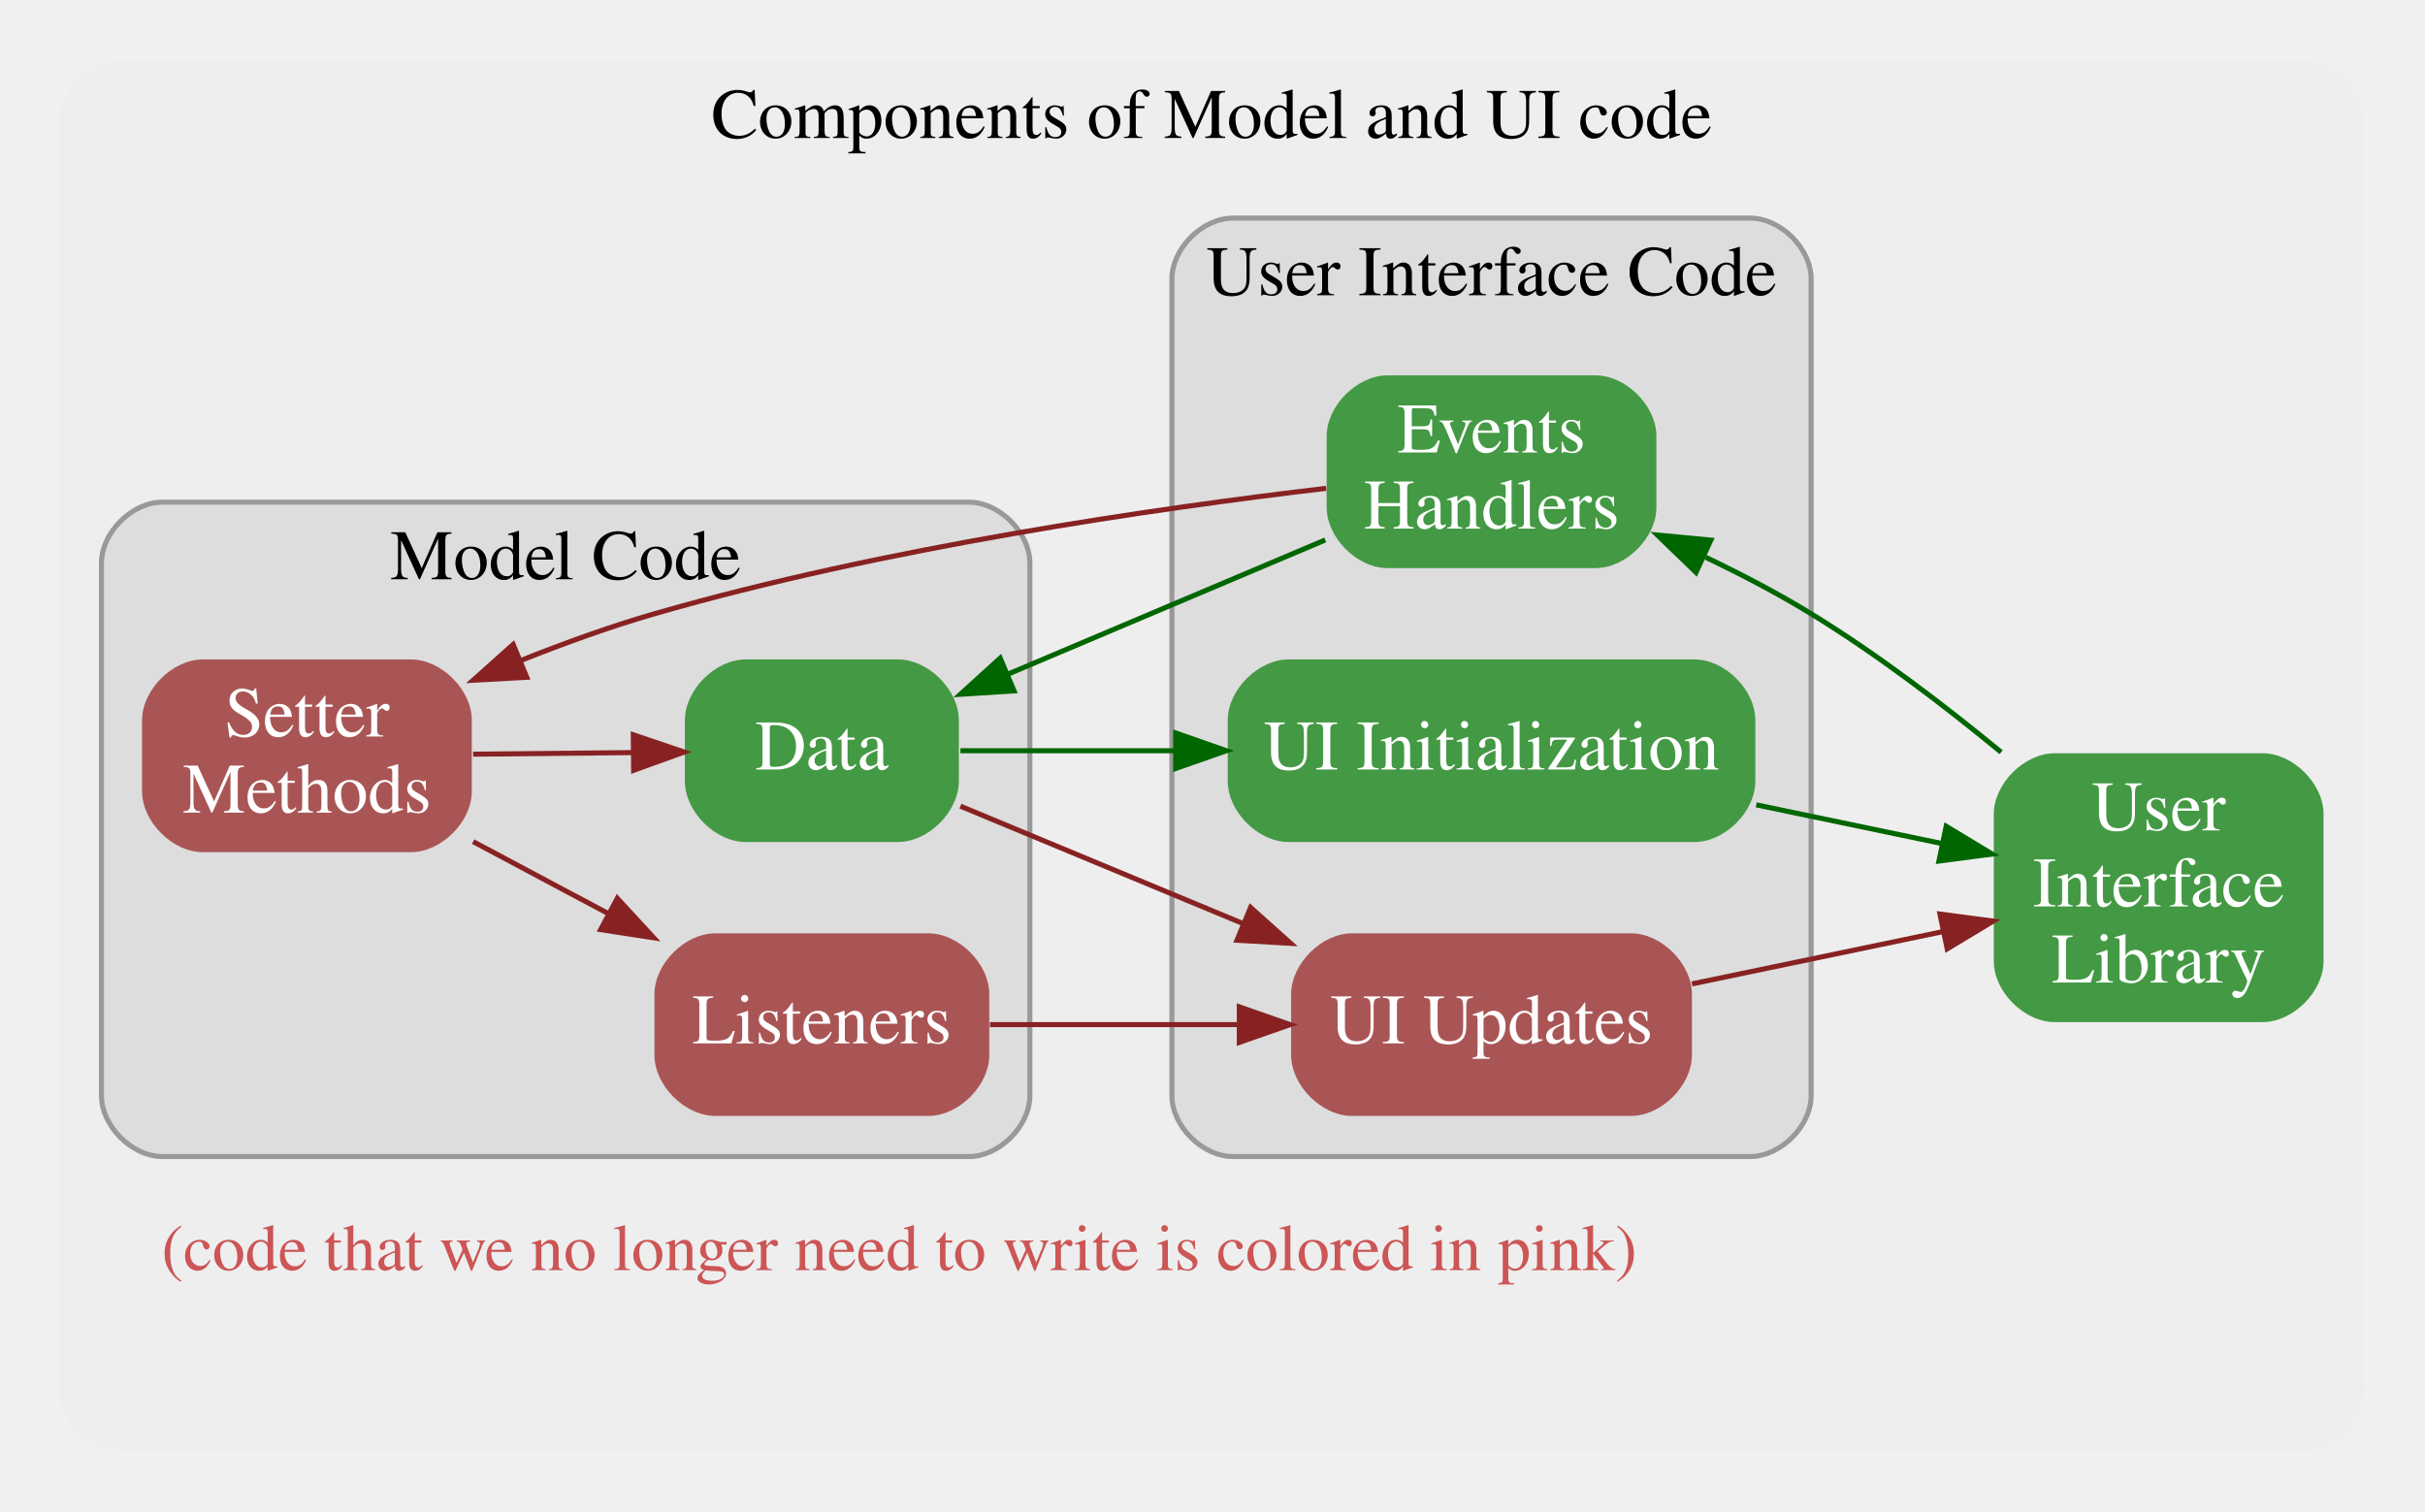
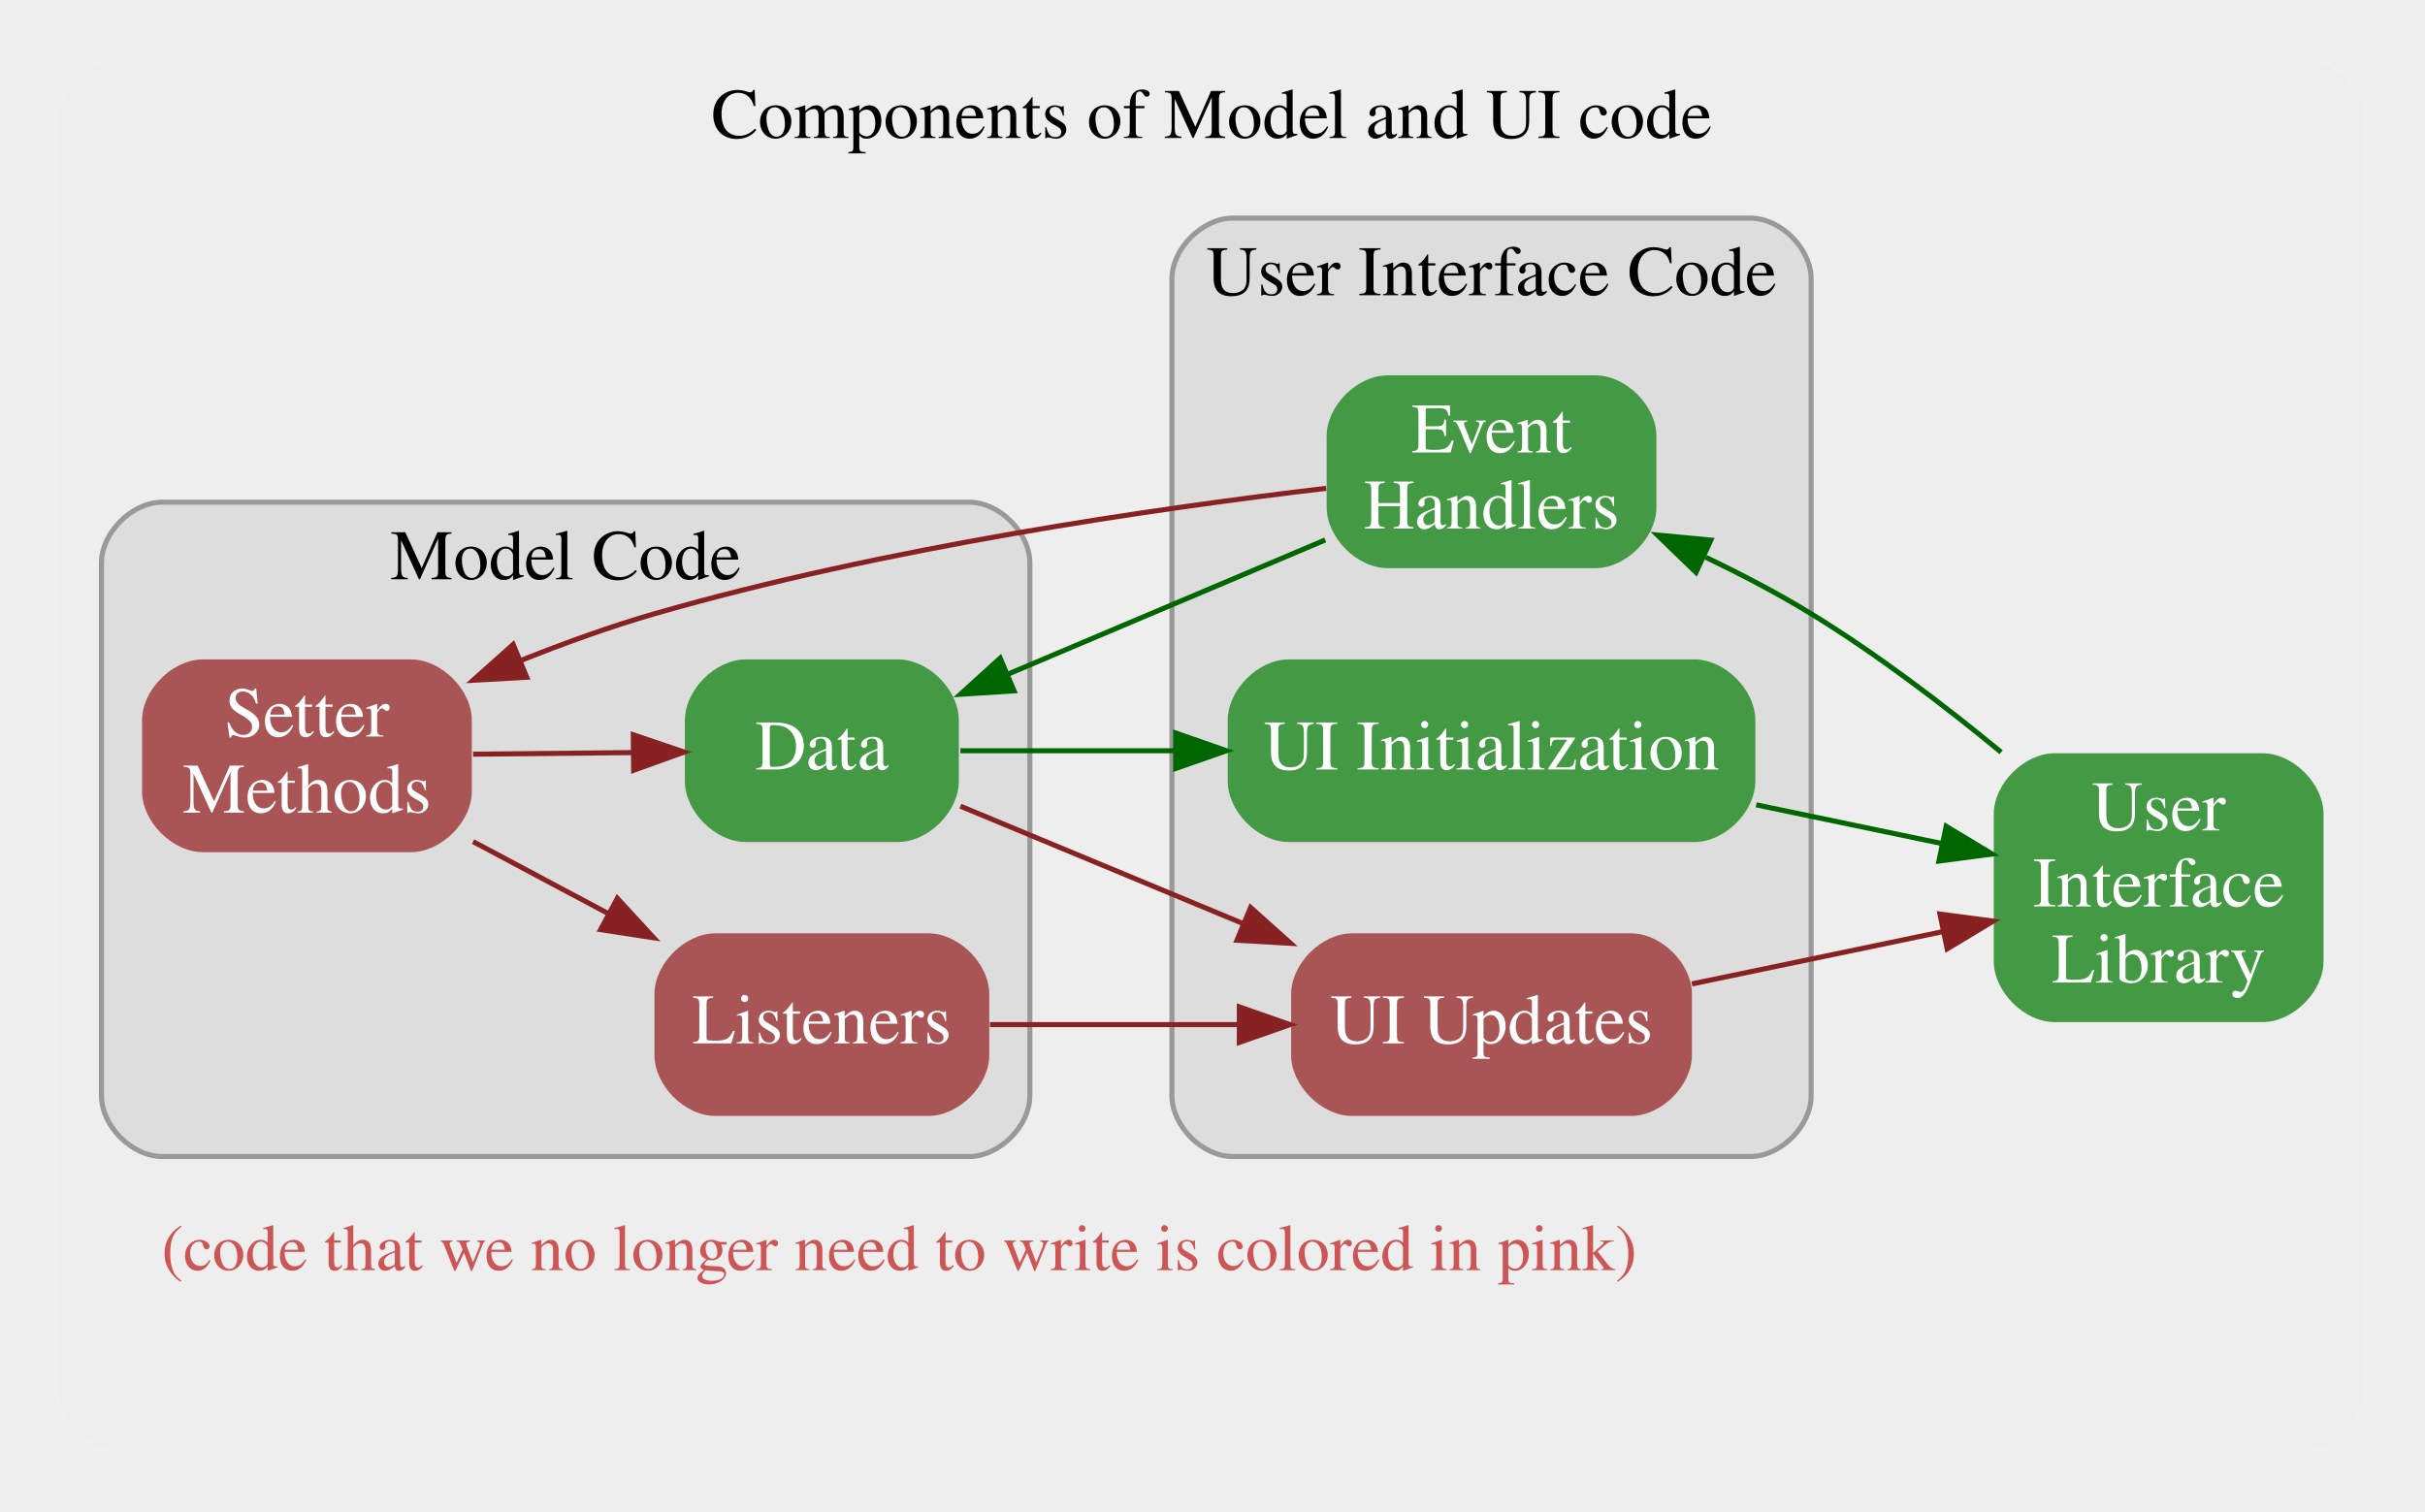
<svg xmlns="http://www.w3.org/2000/svg" width="478pt" height="298pt" viewBox="0.00 0.00 478.00 298.00">
  <g id="graph0" class="graph" transform="scale(1 1) rotate(0) translate(4 294)">
    <polygon fill="transparent" stroke="transparent" points="-4,4 -4,-294 474,-294 474,4 -4,4" />
    <g id="clust1" class="cluster">
      <path fill="#eeeeee" stroke="transparent" d="M19.7,-8C19.7,-8 450,-8 450,-8 456,-8 462,-14 462,-20 462,-20 462,-270 462,-270 462,-276 456,-282 450,-282 450,-282 19.7,-282 19.7,-282 13.7,-282 7.7,-276 7.7,-270 7.7,-270 7.7,-20 7.7,-20 7.7,-14 13.7,-8 19.7,-8" />
      <text text-anchor="middle" x="234.85" y="-266.8" font-family="Times,serif" font-size="14.00">Components of Model and UI code</text>
    </g>
    <g id="clust2" class="cluster">
      <path fill="#dddddd" stroke="#999999" d="M28,-66C28,-66 187,-66 187,-66 193,-66 199,-72 199,-78 199,-78 199,-183 199,-183 199,-189 193,-195 187,-195 187,-195 28,-195 28,-195 22,-195 16,-189 16,-183 16,-183 16,-78 16,-78 16,-72 22,-66 28,-66" />
      <text text-anchor="middle" x="107.5" y="-179.8" font-family="Times,serif" font-size="14.00">Model Code</text>
    </g>
    <g id="clust3" class="cluster">
      <path fill="#dddddd" stroke="#999999" d="M239,-66C239,-66 341,-66 341,-66 347,-66 353,-72 353,-78 353,-78 353,-239 353,-239 353,-245 347,-251 341,-251 341,-251 239,-251 239,-251 233,-251 227,-245 227,-239 227,-239 227,-78 227,-78 227,-72 233,-66 239,-66" />
      <text text-anchor="middle" x="290" y="-235.8" font-family="Times,serif" font-size="14.00">User Interface Code</text>
    </g>
    <g id="clust4" class="cluster">
      <path fill="#eeeeee" stroke="transparent" d="M27.7,-16C27.7,-16 318.8,-16 318.8,-16 324.8,-16 330.8,-22 330.8,-28 330.8,-28 330.8,-46 330.8,-46 330.8,-52 324.8,-58 318.8,-58 318.8,-58 27.7,-58 27.7,-58 21.7,-58 15.7,-52 15.7,-46 15.7,-46 15.7,-28 15.7,-28 15.7,-22 21.7,-16 27.7,-16" />
      <text text-anchor="middle" x="173.25" y="-43.6" font-family="Times,serif" font-size="13.00" fill="#cc5555">(code that we no longer need to write is colored in pink)</text>
    </g>
    <g id="node1" class="node">
      <path fill="#449944" stroke="transparent" d="M173,-164C173,-164 143,-164 143,-164 137,-164 131,-158 131,-152 131,-152 131,-140 131,-140 131,-134 137,-128 143,-128 143,-128 173,-128 173,-128 179,-128 185,-134 185,-140 185,-140 185,-152 185,-152 185,-158 179,-164 173,-164" />
      <text text-anchor="middle" x="158" y="-142.3" font-family="Times,serif" font-size="14.00" fill="white">Data</text>
    </g>
    <g id="node4" class="node">
      <path fill="#aa5555" stroke="transparent" d="M317.5,-110C317.5,-110 262.5,-110 262.5,-110 256.5,-110 250.5,-104 250.5,-98 250.5,-98 250.5,-86 250.5,-86 250.5,-80 256.5,-74 262.5,-74 262.5,-74 317.5,-74 317.5,-74 323.5,-74 329.5,-80 329.5,-86 329.5,-86 329.5,-98 329.5,-98 329.5,-104 323.5,-110 317.5,-110" />
      <text text-anchor="middle" x="290" y="-88.3" font-family="Times,serif" font-size="14.00" fill="white">UI Updates</text>
    </g>
    <g id="edge7" class="edge">
      <path fill="none" stroke="#882222" d="M185.31,-135.07C201.3,-128.43 222.21,-119.74 241.06,-111.91" />
      <polygon fill="#882222" stroke="#882222" points="242.51,-115.1 250.4,-108.03 239.82,-108.64 242.51,-115.1" />
    </g>
    <g id="node5" class="node">
      <path fill="#449944" stroke="transparent" d="M330,-164C330,-164 250,-164 250,-164 244,-164 238,-158 238,-152 238,-152 238,-140 238,-140 238,-134 244,-128 250,-128 250,-128 330,-128 330,-128 336,-128 342,-134 342,-140 342,-140 342,-152 342,-152 342,-158 336,-164 330,-164" />
      <text text-anchor="middle" x="290" y="-142.3" font-family="Times,serif" font-size="14.00" fill="white">UI Initialization</text>
    </g>
    <g id="edge3" class="edge">
      <path fill="none" stroke="#006600" d="M185.31,-146C197.54,-146 212.66,-146 227.53,-146" />
      <polygon fill="#006600" stroke="#006600" points="227.74,-149.5 237.74,-146 227.74,-142.5 227.74,-149.5" />
    </g>
    <g id="node2" class="node">
      <path fill="#aa5555" stroke="transparent" d="M179,-110C179,-110 137,-110 137,-110 131,-110 125,-104 125,-98 125,-98 125,-86 125,-86 125,-80 131,-74 137,-74 137,-74 179,-74 179,-74 185,-74 191,-80 191,-86 191,-86 191,-98 191,-98 191,-104 185,-110 179,-110" />
      <text text-anchor="middle" x="158" y="-88.3" font-family="Times,serif" font-size="14.00" fill="white">Listeners</text>
    </g>
    <g id="edge8" class="edge">
      <path fill="none" stroke="#882222" d="M191.13,-92C205.81,-92 223.53,-92 239.83,-92" />
      <polygon fill="#882222" stroke="#882222" points="240.29,-95.5 250.29,-92 240.29,-88.5 240.29,-95.5" />
    </g>
    <g id="node3" class="node">
      <path fill="#aa5555" stroke="transparent" d="M77,-164C77,-164 36,-164 36,-164 30,-164 24,-158 24,-152 24,-152 24,-138 24,-138 24,-132 30,-126 36,-126 36,-126 77,-126 77,-126 83,-126 89,-132 89,-138 89,-138 89,-152 89,-152 89,-158 83,-164 77,-164" />
      <text text-anchor="middle" x="56.5" y="-148.8" font-family="Times,serif" font-size="14.00" fill="white">Setter</text>
      <text text-anchor="middle" x="56.5" y="-133.8" font-family="Times,serif" font-size="14.00" fill="white">Methods</text>
    </g>
    <g id="edge10" class="edge">
      <path fill="none" stroke="#882222" d="M89.26,-145.32C99.22,-145.42 110.29,-145.53 120.55,-145.63" />
      <polygon fill="#882222" stroke="#882222" points="120.83,-149.14 130.87,-145.74 120.9,-142.14 120.83,-149.14" />
    </g>
    <g id="edge11" class="edge">
      <path fill="none" stroke="#882222" d="M89.26,-128.08C97.7,-123.59 106.94,-118.67 115.81,-113.94" />
      <polygon fill="#882222" stroke="#882222" points="117.68,-116.91 124.86,-109.12 114.39,-110.73 117.68,-116.91" />
    </g>
    <g id="node10" class="node">
      <path fill="#449944" stroke="transparent" d="M442,-145.5C442,-145.5 401,-145.5 401,-145.5 395,-145.5 389,-139.5 389,-133.5 389,-133.5 389,-104.5 389,-104.5 389,-98.5 395,-92.5 401,-92.5 401,-92.5 442,-92.5 442,-92.5 448,-92.5 454,-98.5 454,-104.5 454,-104.5 454,-133.5 454,-133.5 454,-139.5 448,-145.5 442,-145.5" />
      <text text-anchor="middle" x="421.5" y="-130.3" font-family="Times,serif" font-size="14.00" fill="white">User</text>
      <text text-anchor="middle" x="421.5" y="-115.3" font-family="Times,serif" font-size="14.00" fill="white">Interface</text>
      <text text-anchor="middle" x="421.5" y="-100.3" font-family="Times,serif" font-size="14.00" fill="white">Library</text>
    </g>
    <g id="edge12" class="edge">
      <path fill="none" stroke="#882222" d="M329.5,-100.03C345.04,-103.27 363,-107.01 378.84,-110.31" />
      <polygon fill="#882222" stroke="#882222" points="378.39,-113.8 388.89,-112.41 379.82,-106.94 378.39,-113.8" />
    </g>
    <g id="edge5" class="edge">
      <path fill="none" stroke="#006600" d="M342.18,-135.33C354.32,-132.8 367.13,-130.13 378.79,-127.7" />
      <polygon fill="#006600" stroke="#006600" points="379.62,-131.1 388.69,-125.63 378.19,-124.25 379.62,-131.1" />
    </g>
    <g id="node6" class="node">
      <path fill="#449944" stroke="transparent" d="M310.5,-220C310.5,-220 269.5,-220 269.5,-220 263.5,-220 257.5,-214 257.5,-208 257.5,-208 257.5,-194 257.5,-194 257.5,-188 263.5,-182 269.5,-182 269.5,-182 310.5,-182 310.5,-182 316.5,-182 322.5,-188 322.5,-194 322.5,-194 322.5,-208 322.5,-208 322.5,-214 316.5,-220 310.5,-220" />
-       <text text-anchor="middle" x="290" y="-204.8" font-family="Times,serif" font-size="14.00" fill="white">Events</text>
+       <text text-anchor="middle" x="290" y="-204.8" font-family="Times,serif" font-size="14.00" fill="white">Event</text>
      <text text-anchor="middle" x="290" y="-189.8" font-family="Times,serif" font-size="14.00" fill="white">Handlers</text>
    </g>
    <g id="edge4" class="edge">
      <path fill="none" stroke="#006600" d="M257.22,-187.55C238.25,-179.53 214.12,-169.32 194.52,-161.03" />
      <polygon fill="#006600" stroke="#006600" points="195.88,-157.8 185.31,-157.13 193.15,-164.25 195.88,-157.8" />
    </g>
    <g id="edge9" class="edge">
      <path fill="none" stroke="#882222" d="M257.4,-197.73C224.02,-193.8 170.09,-186.02 125,-173 116.32,-170.49 107.25,-167.22 98.67,-163.79" />
      <polygon fill="#882222" stroke="#882222" points="99.83,-160.48 89.25,-159.89 97.15,-166.95 99.83,-160.48" />
    </g>
    <g id="node7" class="node">
      <ellipse fill="transparent" stroke="transparent" cx="56.5" cy="-26" rx="1.8" ry="1.8" />
    </g>
    <g id="node8" class="node">
      <ellipse fill="transparent" stroke="transparent" cx="158" cy="-26" rx="1.8" ry="1.8" />
    </g>
    <g id="node9" class="node">
      <ellipse fill="transparent" stroke="transparent" cx="290" cy="-26" rx="1.8" ry="1.8" />
    </g>
    <g id="edge6" class="edge">
      <path fill="none" stroke="#006600" d="M390.45,-145.71C379.16,-155.01 365.93,-165.08 353,-173 346.49,-176.99 339.32,-180.74 332.23,-184.13" />
      <polygon fill="#006600" stroke="#006600" points="330.31,-181.16 322.69,-188.52 333.23,-187.52 330.31,-181.16" />
    </g>
  </g>
</svg>
